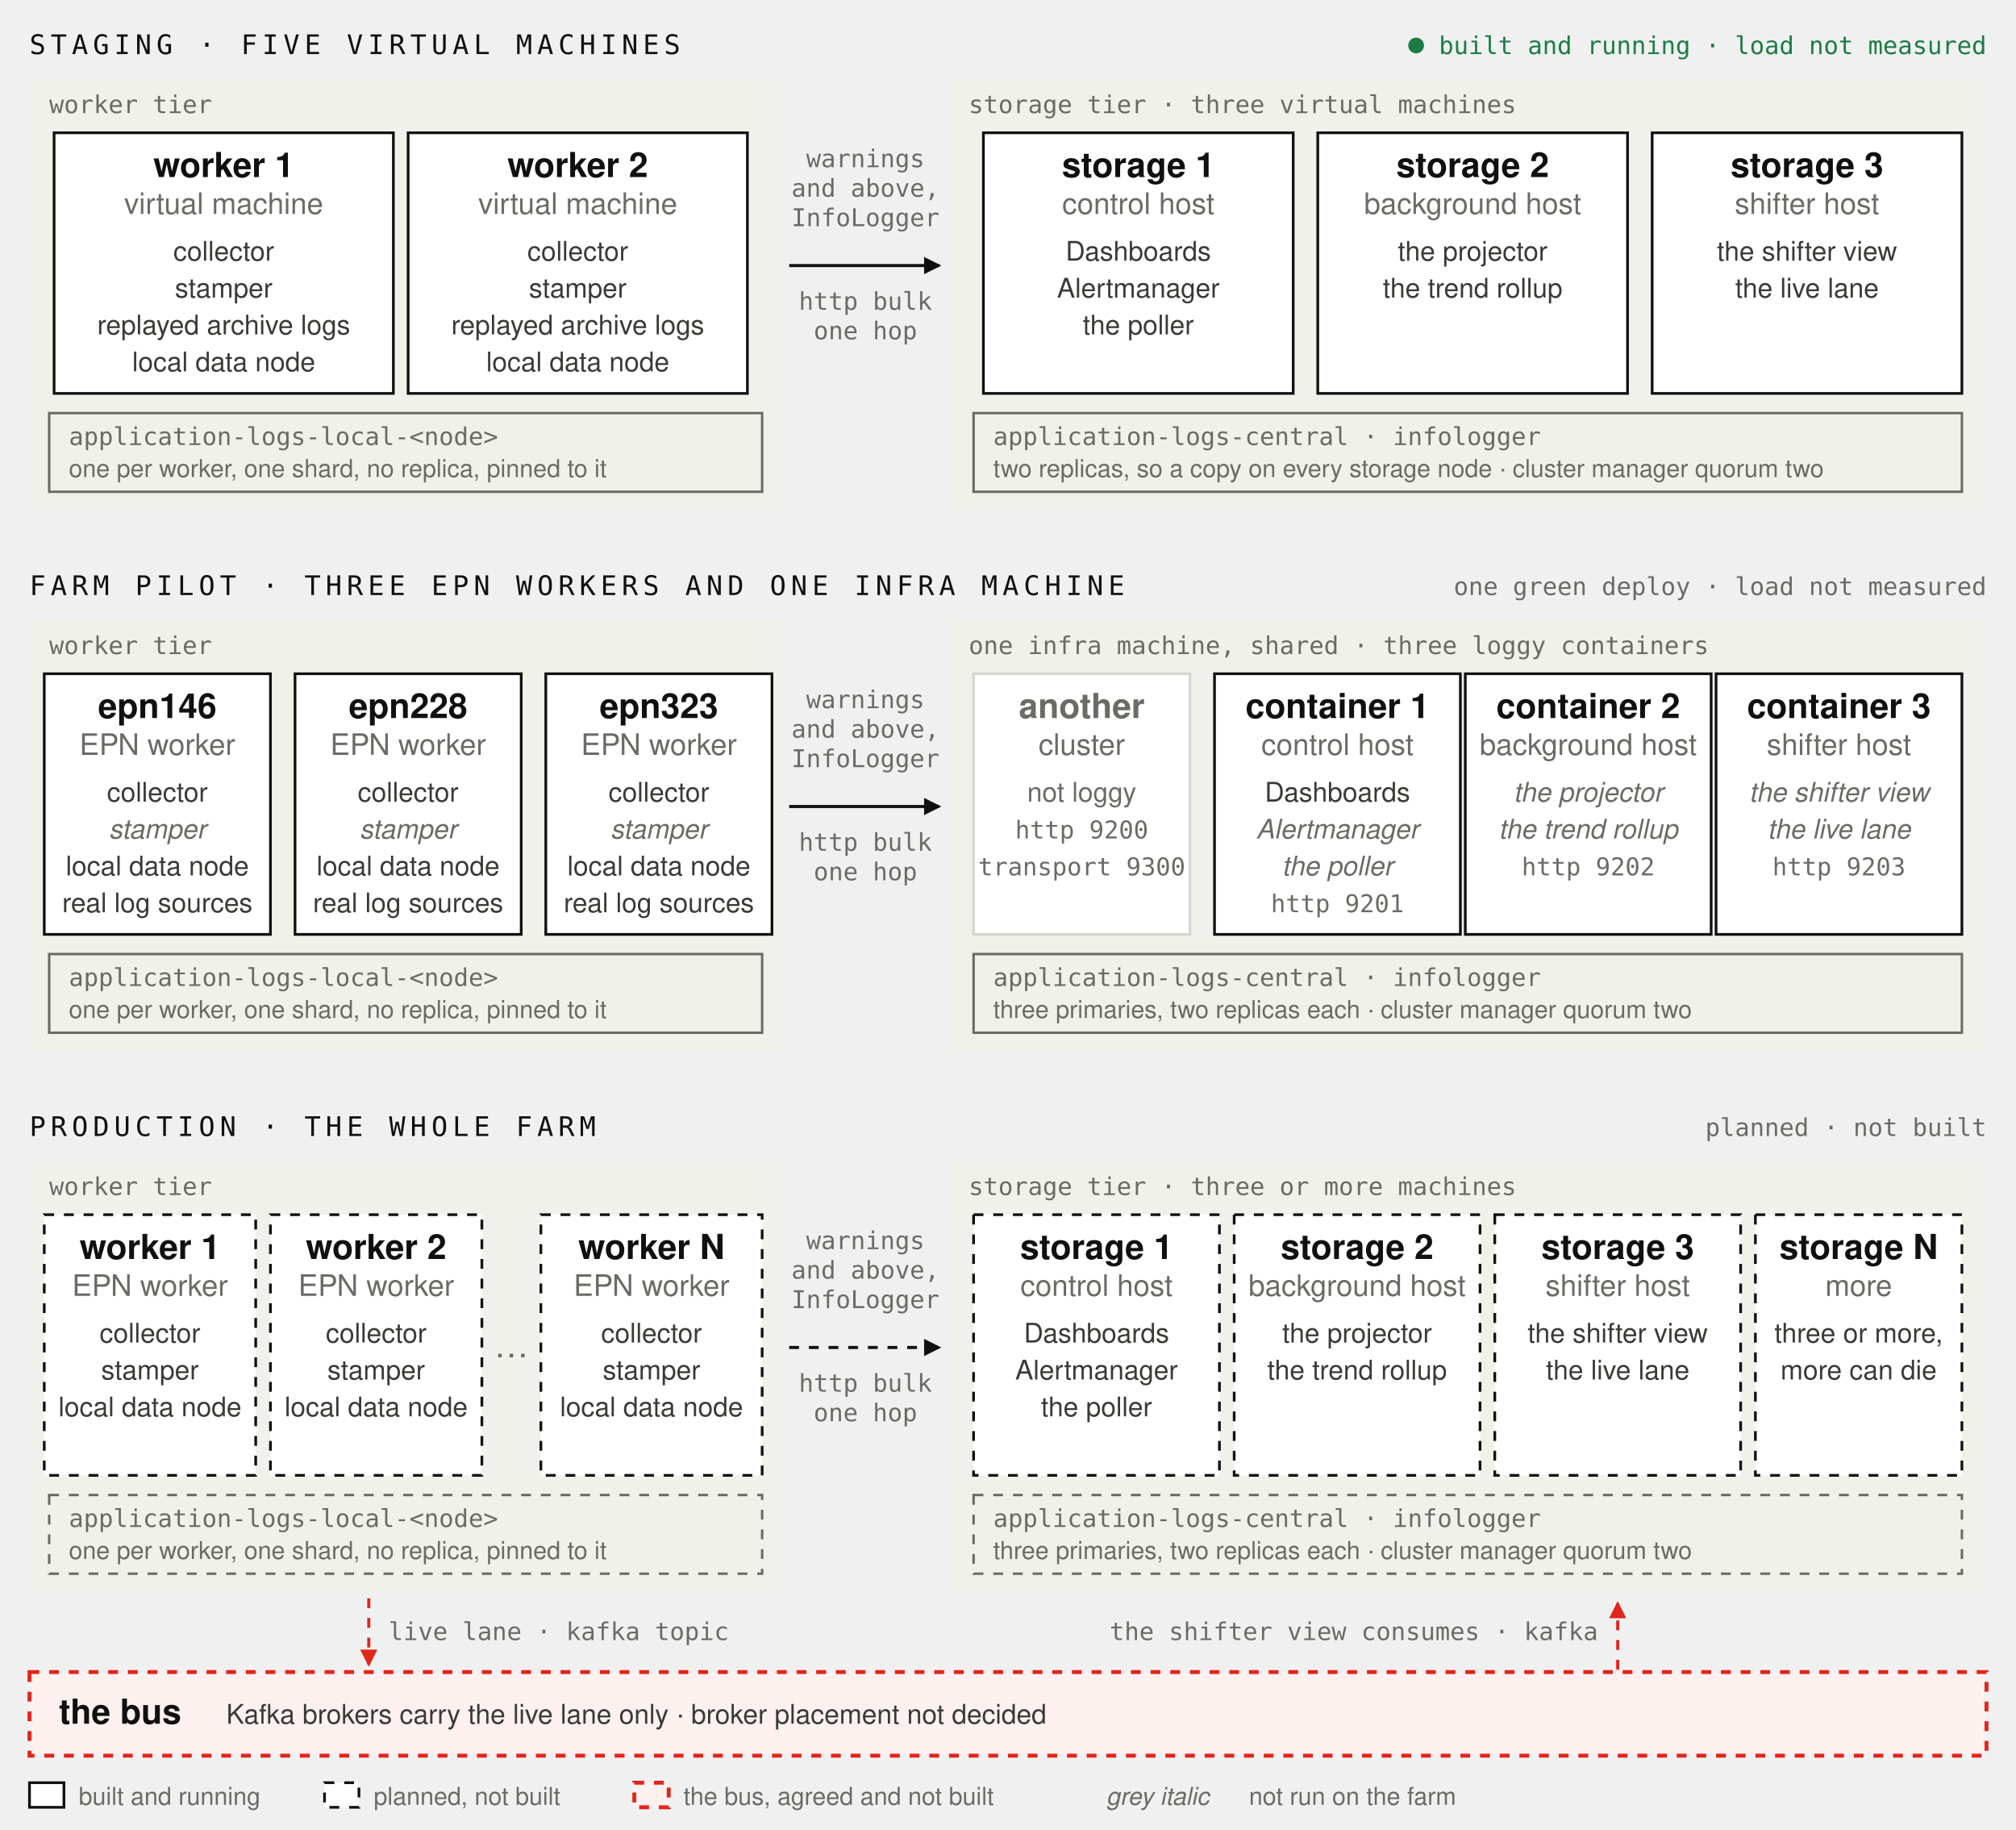
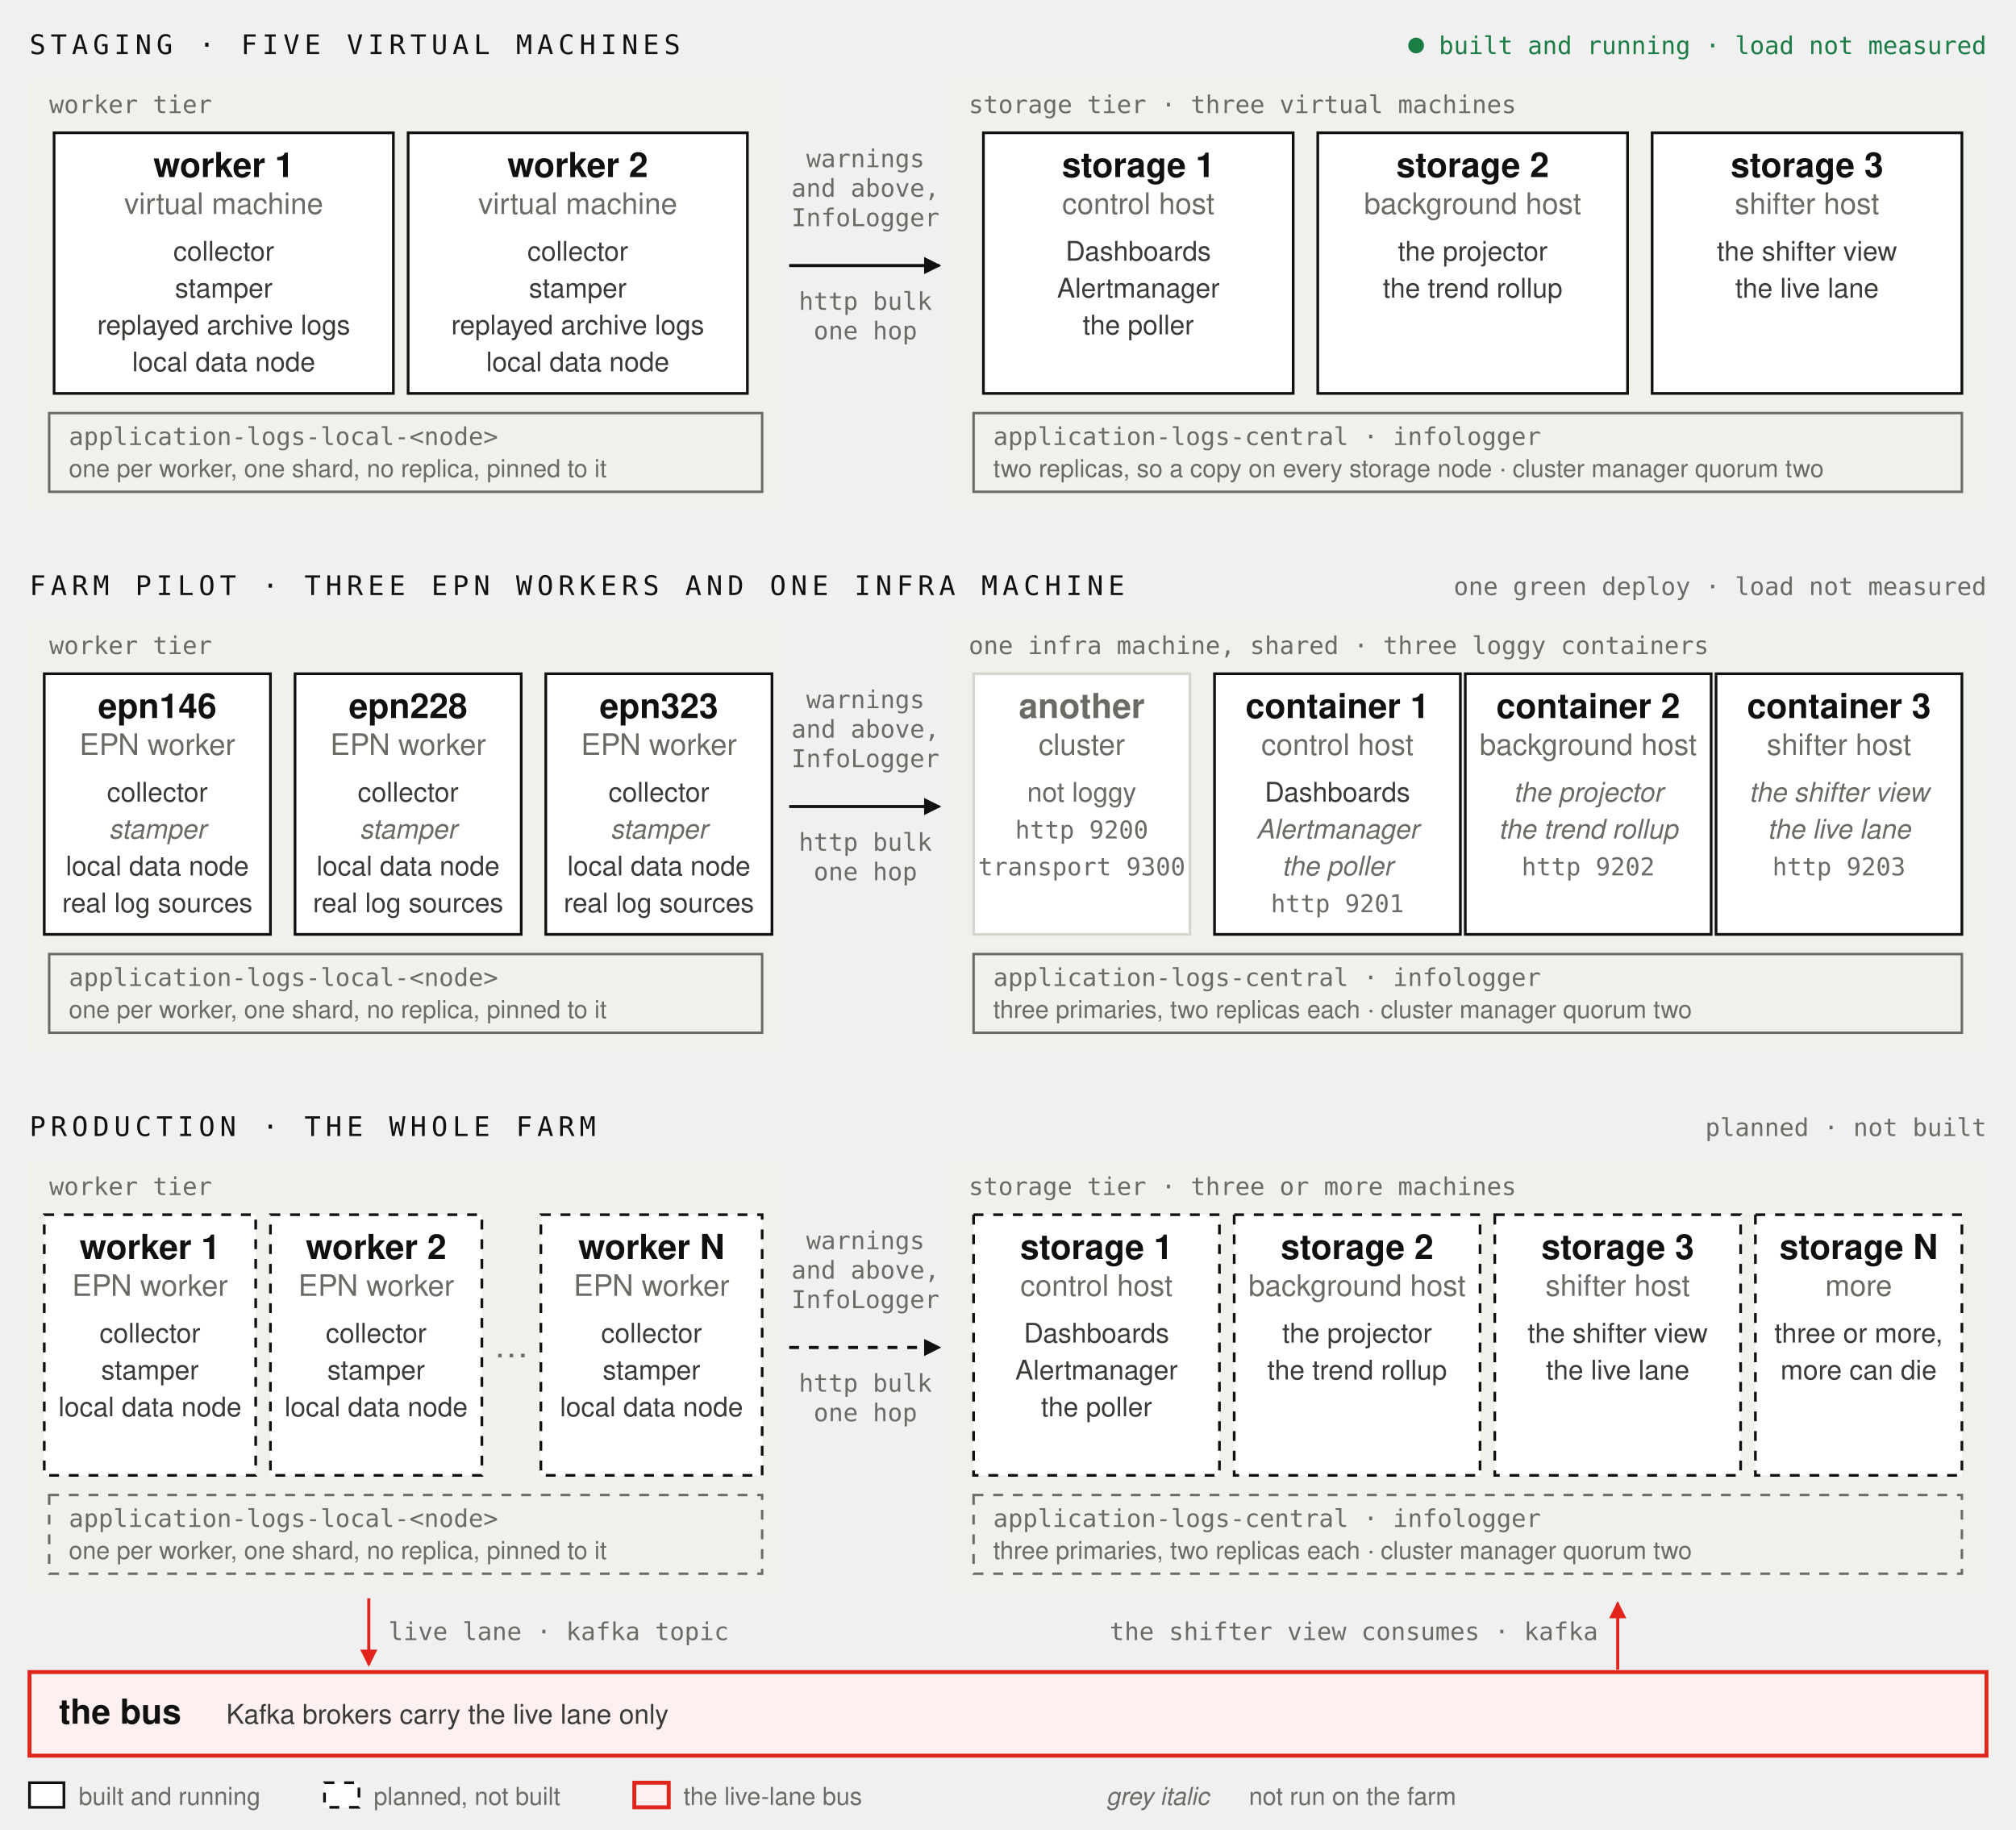
- <svg xmlns="http://www.w3.org/2000/svg" viewBox="0 0 820 744" width="820" height="744" role="img" aria-label="The three layouts of loggy: staging on five virtual machines, the farm pilot on three EPN workers and one shared infra machine, and the planned production layout with the bus.">
+ <svg xmlns="http://www.w3.org/2000/svg" viewBox="0 0 820 744" width="820" height="744" role="img" aria-label="The three layouts of loggy: staging on five virtual machines, the farm pilot on three EPN workers and one shared infra machine, and the planned production layout on the whole farm.">
  <defs>
    <marker id="ah" viewBox="0 0 8 8" refX="7" refY="4" markerWidth="7" markerHeight="7" orient="auto" markerUnits="userSpaceOnUse">
      <path d="M0,0 L8,4 L0,8 Z" fill="#101010" />
    </marker>
    <marker id="ah-red" viewBox="0 0 8 8" refX="7" refY="4" markerWidth="7" markerHeight="7" orient="auto" markerUnits="userSpaceOnUse">
      <path d="M0,0 L8,4 L0,8 Z" fill="#e1251b" />
    </marker>
  </defs>
  <g font-family="Helvetica Neue, Helvetica, Arial, sans-serif">
    <text x="12" y="22" font-family="Menlo, monospace" font-size="11" fill="#101010" text-anchor="start" letter-spacing="0.18em">STAGING · FIVE VIRTUAL MACHINES</text>
    <circle cx="576" cy="18.5" r="3.2" fill="#1c7c46" />
    <text x="808" y="22" font-family="Menlo, monospace" font-size="10" fill="#1c7c46" text-anchor="end">built and running · load not measured</text>
    <rect x="12" y="32" width="306" height="176" fill="#f1f1ec" stroke="none" stroke-width="0" />
    <rect x="386" y="32" width="422" height="176" fill="#f1f1ec" stroke="none" stroke-width="0" />
    <text x="20" y="46" font-family="Menlo, monospace" font-size="10" fill="#6b6b66" text-anchor="start">worker tier</text>
    <text x="394" y="46" font-family="Menlo, monospace" font-size="10" fill="#6b6b66" text-anchor="start">storage tier · three virtual machines</text>
    <rect x="22" y="54" width="138" height="106" fill="#ffffff" stroke="#101010" stroke-width="1.1" />
    <text x="91.0" y="72" font-size="14" fill="#101010" text-anchor="middle" font-weight="600">worker 1</text>
    <text x="91.0" y="87" font-size="12" fill="#6b6b66" text-anchor="middle">virtual machine</text>
    <text x="91.0" y="106" font-size="11" fill="#3a3a36" text-anchor="middle">collector</text>
    <text x="91.0" y="121" font-size="11" fill="#3a3a36" text-anchor="middle">stamper</text>
    <text x="91.0" y="136" font-size="11" fill="#3a3a36" text-anchor="middle">replayed archive logs</text>
    <text x="91.0" y="151" font-size="11" fill="#3a3a36" text-anchor="middle">local data node</text>
    <rect x="166" y="54" width="138" height="106" fill="#ffffff" stroke="#101010" stroke-width="1.1" />
    <text x="235.0" y="72" font-size="14" fill="#101010" text-anchor="middle" font-weight="600">worker 2</text>
    <text x="235.0" y="87" font-size="12" fill="#6b6b66" text-anchor="middle">virtual machine</text>
    <text x="235.0" y="106" font-size="11" fill="#3a3a36" text-anchor="middle">collector</text>
    <text x="235.0" y="121" font-size="11" fill="#3a3a36" text-anchor="middle">stamper</text>
    <text x="235.0" y="136" font-size="11" fill="#3a3a36" text-anchor="middle">replayed archive logs</text>
    <text x="235.0" y="151" font-size="11" fill="#3a3a36" text-anchor="middle">local data node</text>
    <rect x="20" y="168" width="290" height="32" fill="#f1f1ec" stroke="#6b6b66" stroke-width="1" />
    <text x="28" y="181" font-family="Menlo, monospace" font-size="10" fill="#6b6b66" text-anchor="start">application-logs-local-&lt;node&gt;</text>
    <text x="28" y="194" font-size="10" fill="#6b6b66" text-anchor="start">one per worker, one shard, no replica, pinned to it</text>
    <rect x="400" y="54" width="126" height="106" fill="#ffffff" stroke="#101010" stroke-width="1.1" />
    <text x="463.0" y="72" font-size="14" fill="#101010" text-anchor="middle" font-weight="600">storage 1</text>
    <text x="463.0" y="87" font-size="12" fill="#6b6b66" text-anchor="middle">control host</text>
    <text x="463.0" y="106" font-size="11" fill="#3a3a36" text-anchor="middle">Dashboards</text>
    <text x="463.0" y="121" font-size="11" fill="#3a3a36" text-anchor="middle">Alertmanager</text>
    <text x="463.0" y="136" font-size="11" fill="#3a3a36" text-anchor="middle">the poller</text>
    <rect x="536" y="54" width="126" height="106" fill="#ffffff" stroke="#101010" stroke-width="1.1" />
    <text x="599.0" y="72" font-size="14" fill="#101010" text-anchor="middle" font-weight="600">storage 2</text>
    <text x="599.0" y="87" font-size="12" fill="#6b6b66" text-anchor="middle">background host</text>
    <text x="599.0" y="106" font-size="11" fill="#3a3a36" text-anchor="middle">the projector</text>
    <text x="599.0" y="121" font-size="11" fill="#3a3a36" text-anchor="middle">the trend rollup</text>
    <rect x="672" y="54" width="126" height="106" fill="#ffffff" stroke="#101010" stroke-width="1.1" />
    <text x="735.0" y="72" font-size="14" fill="#101010" text-anchor="middle" font-weight="600">storage 3</text>
    <text x="735.0" y="87" font-size="12" fill="#6b6b66" text-anchor="middle">shifter host</text>
    <text x="735.0" y="106" font-size="11" fill="#3a3a36" text-anchor="middle">the shifter view</text>
    <text x="735.0" y="121" font-size="11" fill="#3a3a36" text-anchor="middle">the live lane</text>
    <rect x="396" y="168" width="402" height="32" fill="#f1f1ec" stroke="#6b6b66" stroke-width="1" />
    <text x="404" y="181" font-family="Menlo, monospace" font-size="10" fill="#6b6b66" text-anchor="start">application-logs-central · infologger</text>
    <text x="404" y="194" font-size="10" fill="#6b6b66" text-anchor="start">two replicas, so a copy on every storage node · cluster manager quorum two</text>
    <text x="352" y="68" font-family="Menlo, monospace" font-size="10" fill="#6b6b66" text-anchor="middle">warnings</text>
    <text x="352" y="80" font-family="Menlo, monospace" font-size="10" fill="#6b6b66" text-anchor="middle">and above,</text>
    <text x="352" y="92" font-family="Menlo, monospace" font-size="10" fill="#6b6b66" text-anchor="middle">InfoLogger</text>
    <line x1="321" y1="108" x2="382" y2="108" stroke="#101010" stroke-width="1.25" marker-end="url(#ah)" />
    <text x="352" y="126" font-family="Menlo, monospace" font-size="10" fill="#6b6b66" text-anchor="middle">http bulk</text>
    <text x="352" y="138" font-family="Menlo, monospace" font-size="10" fill="#6b6b66" text-anchor="middle">one hop</text>
    <text x="12" y="242" font-family="Menlo, monospace" font-size="11" fill="#101010" text-anchor="start" letter-spacing="0.18em">FARM PILOT · THREE EPN WORKERS AND ONE INFRA MACHINE</text>
    <text x="808" y="242" font-family="Menlo, monospace" font-size="10" fill="#6b6b66" text-anchor="end">one green deploy · load not measured</text>
    <rect x="12" y="252" width="306" height="176" fill="#f1f1ec" stroke="none" stroke-width="0" />
    <rect x="386" y="252" width="422" height="176" fill="#f1f1ec" stroke="none" stroke-width="0" />
    <text x="20" y="266" font-family="Menlo, monospace" font-size="10" fill="#6b6b66" text-anchor="start">worker tier</text>
    <text x="394" y="266" font-family="Menlo, monospace" font-size="10" fill="#6b6b66" text-anchor="start">one infra machine, shared · three loggy containers</text>
    <rect x="18" y="274" width="92" height="106" fill="#ffffff" stroke="#101010" stroke-width="1.1" />
    <text x="64.0" y="292" font-size="14" fill="#101010" text-anchor="middle" font-weight="600">epn146</text>
    <text x="64.0" y="307" font-size="12" fill="#6b6b66" text-anchor="middle">EPN worker</text>
    <text x="64.0" y="326" font-size="11" fill="#3a3a36" text-anchor="middle">collector</text>
    <text x="64.0" y="356" font-size="11" fill="#3a3a36" text-anchor="middle">local data node</text>
    <text x="64.0" y="371" font-size="11" fill="#3a3a36" text-anchor="middle">real log sources</text>
    <text x="64.0" y="341" font-size="11" fill="#6b6b66" font-style="italic" text-anchor="middle">stamper</text>
    <rect x="120" y="274" width="92" height="106" fill="#ffffff" stroke="#101010" stroke-width="1.1" />
    <text x="166.0" y="292" font-size="14" fill="#101010" text-anchor="middle" font-weight="600">epn228</text>
    <text x="166.0" y="307" font-size="12" fill="#6b6b66" text-anchor="middle">EPN worker</text>
    <text x="166.0" y="326" font-size="11" fill="#3a3a36" text-anchor="middle">collector</text>
    <text x="166.0" y="356" font-size="11" fill="#3a3a36" text-anchor="middle">local data node</text>
    <text x="166.0" y="371" font-size="11" fill="#3a3a36" text-anchor="middle">real log sources</text>
    <text x="166.0" y="341" font-size="11" fill="#6b6b66" font-style="italic" text-anchor="middle">stamper</text>
    <rect x="222" y="274" width="92" height="106" fill="#ffffff" stroke="#101010" stroke-width="1.1" />
    <text x="268.0" y="292" font-size="14" fill="#101010" text-anchor="middle" font-weight="600">epn323</text>
    <text x="268.0" y="307" font-size="12" fill="#6b6b66" text-anchor="middle">EPN worker</text>
    <text x="268.0" y="326" font-size="11" fill="#3a3a36" text-anchor="middle">collector</text>
    <text x="268.0" y="356" font-size="11" fill="#3a3a36" text-anchor="middle">local data node</text>
    <text x="268.0" y="371" font-size="11" fill="#3a3a36" text-anchor="middle">real log sources</text>
    <text x="268.0" y="341" font-size="11" fill="#6b6b66" font-style="italic" text-anchor="middle">stamper</text>
    <rect x="20" y="388" width="290" height="32" fill="#f1f1ec" stroke="#6b6b66" stroke-width="1" />
    <text x="28" y="401" font-family="Menlo, monospace" font-size="10" fill="#6b6b66" text-anchor="start">application-logs-local-&lt;node&gt;</text>
    <text x="28" y="414" font-size="10" fill="#6b6b66" text-anchor="start">one per worker, one shard, no replica, pinned to it</text>
    <rect x="396" y="274" width="88" height="106" fill="#ffffff" stroke="#d6d6cf" stroke-width="1.1" />
    <text x="440.0" y="292" font-size="14" fill="#6b6b66" text-anchor="middle" font-weight="600">another</text>
    <text x="440.0" y="307" font-size="12" fill="#6b6b66" text-anchor="middle">cluster</text>
    <text x="440.0" y="326" font-size="11" fill="#6b6b66" text-anchor="middle">not loggy</text>
    <text x="440.0" y="341" font-family="Menlo, monospace" font-size="10" fill="#6b6b66" text-anchor="middle">http 9200</text>
    <text x="440.0" y="356" font-family="Menlo, monospace" font-size="10" fill="#6b6b66" text-anchor="middle">transport 9300</text>
    <rect x="494" y="274" width="100" height="106" fill="#ffffff" stroke="#101010" stroke-width="1.1" />
    <text x="544.0" y="292" font-size="14" fill="#101010" text-anchor="middle" font-weight="600">container 1</text>
    <text x="544.0" y="307" font-size="12" fill="#6b6b66" text-anchor="middle">control host</text>
    <text x="544.0" y="326" font-size="11" fill="#3a3a36" text-anchor="middle">Dashboards</text>
    <text x="544.0" y="341" font-size="11" fill="#6b6b66" font-style="italic" text-anchor="middle">Alertmanager</text>
    <text x="544.0" y="356" font-size="11" fill="#6b6b66" font-style="italic" text-anchor="middle">the poller</text>
    <text x="544.0" y="371" font-family="Menlo, monospace" font-size="10" fill="#6b6b66" text-anchor="middle">http 9201</text>
    <rect x="596" y="274" width="100" height="106" fill="#ffffff" stroke="#101010" stroke-width="1.1" />
    <text x="646.0" y="292" font-size="14" fill="#101010" text-anchor="middle" font-weight="600">container 2</text>
    <text x="646.0" y="307" font-size="12" fill="#6b6b66" text-anchor="middle">background host</text>
    <text x="646.0" y="326" font-size="11" fill="#6b6b66" font-style="italic" text-anchor="middle">the projector</text>
    <text x="646.0" y="341" font-size="11" fill="#6b6b66" font-style="italic" text-anchor="middle">the trend rollup</text>
    <text x="646.0" y="356" font-family="Menlo, monospace" font-size="10" fill="#6b6b66" text-anchor="middle">http 9202</text>
    <rect x="698" y="274" width="100" height="106" fill="#ffffff" stroke="#101010" stroke-width="1.1" />
    <text x="748.0" y="292" font-size="14" fill="#101010" text-anchor="middle" font-weight="600">container 3</text>
    <text x="748.0" y="307" font-size="12" fill="#6b6b66" text-anchor="middle">shifter host</text>
    <text x="748.0" y="326" font-size="11" fill="#6b6b66" font-style="italic" text-anchor="middle">the shifter view</text>
    <text x="748.0" y="341" font-size="11" fill="#6b6b66" font-style="italic" text-anchor="middle">the live lane</text>
    <text x="748.0" y="356" font-family="Menlo, monospace" font-size="10" fill="#6b6b66" text-anchor="middle">http 9203</text>
    <rect x="396" y="388" width="402" height="32" fill="#f1f1ec" stroke="#6b6b66" stroke-width="1" />
    <text x="404" y="401" font-family="Menlo, monospace" font-size="10" fill="#6b6b66" text-anchor="start">application-logs-central · infologger</text>
    <text x="404" y="414" font-size="10" fill="#6b6b66" text-anchor="start">three primaries, two replicas each · cluster manager quorum two</text>
    <text x="352" y="288" font-family="Menlo, monospace" font-size="10" fill="#6b6b66" text-anchor="middle">warnings</text>
    <text x="352" y="300" font-family="Menlo, monospace" font-size="10" fill="#6b6b66" text-anchor="middle">and above,</text>
    <text x="352" y="312" font-family="Menlo, monospace" font-size="10" fill="#6b6b66" text-anchor="middle">InfoLogger</text>
    <line x1="321" y1="328" x2="382" y2="328" stroke="#101010" stroke-width="1.25" marker-end="url(#ah)" />
    <text x="352" y="346" font-family="Menlo, monospace" font-size="10" fill="#6b6b66" text-anchor="middle">http bulk</text>
    <text x="352" y="358" font-family="Menlo, monospace" font-size="10" fill="#6b6b66" text-anchor="middle">one hop</text>
    <text x="12" y="462" font-family="Menlo, monospace" font-size="11" fill="#101010" text-anchor="start" letter-spacing="0.18em">PRODUCTION · THE WHOLE FARM</text>
    <text x="808" y="462" font-family="Menlo, monospace" font-size="10" fill="#6b6b66" text-anchor="end">planned · not built</text>
    <rect x="12" y="472" width="306" height="176" fill="#f1f1ec" stroke="none" stroke-width="0" />
    <rect x="386" y="472" width="422" height="176" fill="#f1f1ec" stroke="none" stroke-width="0" />
    <text x="20" y="486" font-family="Menlo, monospace" font-size="10" fill="#6b6b66" text-anchor="start">worker tier</text>
    <text x="394" y="486" font-family="Menlo, monospace" font-size="10" fill="#6b6b66" text-anchor="start">storage tier · three or more machines</text>
    <rect x="18" y="494" width="86" height="106" fill="#ffffff" stroke="#101010" stroke-width="1.1" stroke-dasharray="4 4" />
    <text x="61.0" y="512" font-size="14" fill="#101010" text-anchor="middle" font-weight="600">worker 1</text>
    <text x="61.0" y="527" font-size="12" fill="#6b6b66" text-anchor="middle">EPN worker</text>
    <text x="61.0" y="546" font-size="11" fill="#3a3a36" text-anchor="middle">collector</text>
    <text x="61.0" y="561" font-size="11" fill="#3a3a36" text-anchor="middle">stamper</text>
    <text x="61.0" y="576" font-size="11" fill="#3a3a36" text-anchor="middle">local data node</text>
    <rect x="110" y="494" width="86" height="106" fill="#ffffff" stroke="#101010" stroke-width="1.1" stroke-dasharray="4 4" />
    <text x="153.0" y="512" font-size="14" fill="#101010" text-anchor="middle" font-weight="600">worker 2</text>
    <text x="153.0" y="527" font-size="12" fill="#6b6b66" text-anchor="middle">EPN worker</text>
    <text x="153.0" y="546" font-size="11" fill="#3a3a36" text-anchor="middle">collector</text>
    <text x="153.0" y="561" font-size="11" fill="#3a3a36" text-anchor="middle">stamper</text>
    <text x="153.0" y="576" font-size="11" fill="#3a3a36" text-anchor="middle">local data node</text>
    <text x="208" y="552" font-size="14" fill="#6b6b66" text-anchor="middle">…</text>
    <rect x="220" y="494" width="90" height="106" fill="#ffffff" stroke="#101010" stroke-width="1.1" stroke-dasharray="4 4" />
    <text x="265.0" y="512" font-size="14" fill="#101010" text-anchor="middle" font-weight="600">worker N</text>
    <text x="265.0" y="527" font-size="12" fill="#6b6b66" text-anchor="middle">EPN worker</text>
    <text x="265.0" y="546" font-size="11" fill="#3a3a36" text-anchor="middle">collector</text>
    <text x="265.0" y="561" font-size="11" fill="#3a3a36" text-anchor="middle">stamper</text>
    <text x="265.0" y="576" font-size="11" fill="#3a3a36" text-anchor="middle">local data node</text>
    <rect x="20" y="608" width="290" height="32" fill="#f1f1ec" stroke="#6b6b66" stroke-width="1" stroke-dasharray="4 4" />
    <text x="28" y="621" font-family="Menlo, monospace" font-size="10" fill="#6b6b66" text-anchor="start">application-logs-local-&lt;node&gt;</text>
    <text x="28" y="634" font-size="10" fill="#6b6b66" text-anchor="start">one per worker, one shard, no replica, pinned to it</text>
    <rect x="396" y="494" width="100" height="106" fill="#ffffff" stroke="#101010" stroke-width="1.1" stroke-dasharray="4 4" />
    <text x="446.0" y="512" font-size="14" fill="#101010" text-anchor="middle" font-weight="600">storage 1</text>
    <text x="446.0" y="527" font-size="12" fill="#6b6b66" text-anchor="middle">control host</text>
    <text x="446.0" y="546" font-size="11" fill="#3a3a36" text-anchor="middle">Dashboards</text>
    <text x="446.0" y="561" font-size="11" fill="#3a3a36" text-anchor="middle">Alertmanager</text>
    <text x="446.0" y="576" font-size="11" fill="#3a3a36" text-anchor="middle">the poller</text>
    <rect x="502" y="494" width="100" height="106" fill="#ffffff" stroke="#101010" stroke-width="1.1" stroke-dasharray="4 4" />
    <text x="552.0" y="512" font-size="14" fill="#101010" text-anchor="middle" font-weight="600">storage 2</text>
    <text x="552.0" y="527" font-size="12" fill="#6b6b66" text-anchor="middle">background host</text>
    <text x="552.0" y="546" font-size="11" fill="#3a3a36" text-anchor="middle">the projector</text>
    <text x="552.0" y="561" font-size="11" fill="#3a3a36" text-anchor="middle">the trend rollup</text>
    <rect x="608" y="494" width="100" height="106" fill="#ffffff" stroke="#101010" stroke-width="1.1" stroke-dasharray="4 4" />
    <text x="658.0" y="512" font-size="14" fill="#101010" text-anchor="middle" font-weight="600">storage 3</text>
    <text x="658.0" y="527" font-size="12" fill="#6b6b66" text-anchor="middle">shifter host</text>
    <text x="658.0" y="546" font-size="11" fill="#3a3a36" text-anchor="middle">the shifter view</text>
    <text x="658.0" y="561" font-size="11" fill="#3a3a36" text-anchor="middle">the live lane</text>
    <rect x="714" y="494" width="84" height="106" fill="#ffffff" stroke="#101010" stroke-width="1.1" stroke-dasharray="4 4" />
    <text x="756.0" y="512" font-size="14" fill="#101010" text-anchor="middle" font-weight="600">storage N</text>
    <text x="756.0" y="527" font-size="12" fill="#6b6b66" text-anchor="middle">more</text>
    <text x="756.0" y="546" font-size="11" fill="#3a3a36" text-anchor="middle">three or more,</text>
    <text x="756.0" y="561" font-size="11" fill="#3a3a36" text-anchor="middle">more can die</text>
    <rect x="396" y="608" width="402" height="32" fill="#f1f1ec" stroke="#6b6b66" stroke-width="1" stroke-dasharray="4 4" />
    <text x="404" y="621" font-family="Menlo, monospace" font-size="10" fill="#6b6b66" text-anchor="start">application-logs-central · infologger</text>
    <text x="404" y="634" font-size="10" fill="#6b6b66" text-anchor="start">three primaries, two replicas each · cluster manager quorum two</text>
    <text x="352" y="508" font-family="Menlo, monospace" font-size="10" fill="#6b6b66" text-anchor="middle">warnings</text>
    <text x="352" y="520" font-family="Menlo, monospace" font-size="10" fill="#6b6b66" text-anchor="middle">and above,</text>
    <text x="352" y="532" font-family="Menlo, monospace" font-size="10" fill="#6b6b66" text-anchor="middle">InfoLogger</text>
    <line x1="321" y1="548" x2="382" y2="548" stroke="#101010" stroke-width="1.25" stroke-dasharray="4 4" marker-end="url(#ah)" />
    <text x="352" y="566" font-family="Menlo, monospace" font-size="10" fill="#6b6b66" text-anchor="middle">http bulk</text>
    <text x="352" y="578" font-family="Menlo, monospace" font-size="10" fill="#6b6b66" text-anchor="middle">one hop</text>
-     <rect x="12" y="680" width="796" height="34" fill="#fdf1f0" stroke="#e1251b" stroke-width="1.6" stroke-dasharray="4 4" />
+     <rect x="12" y="680" width="796" height="34" fill="#fdf1f0" stroke="#e1251b" stroke-width="1.6" />
    <text x="24" y="701" font-size="14" fill="#101010" text-anchor="start" font-weight="600">the bus</text>
-     <text x="92" y="701" font-size="11" fill="#3a3a36" text-anchor="start">Kafka brokers carry the live lane only · broker placement not decided</text>
-     <line x1="150" y1="650" x2="150" y2="677" stroke="#e1251b" stroke-width="1.25" stroke-dasharray="4 4" marker-end="url(#ah-red)" />
+     <text x="92" y="701" font-size="11" fill="#3a3a36" text-anchor="start">Kafka brokers carry the live lane only</text>
+     <line x1="150" y1="650" x2="150" y2="677" stroke="#e1251b" stroke-width="1.25" marker-end="url(#ah-red)" />
    <text x="158" y="667" font-family="Menlo, monospace" font-size="10" fill="#6b6b66" text-anchor="start">live lane · kafka topic</text>
-     <line x1="658" y1="679" x2="658" y2="652" stroke="#e1251b" stroke-width="1.25" stroke-dasharray="4 4" marker-end="url(#ah-red)" />
+     <line x1="658" y1="679" x2="658" y2="652" stroke="#e1251b" stroke-width="1.25" marker-end="url(#ah-red)" />
    <text x="650" y="667" font-family="Menlo, monospace" font-size="10" fill="#6b6b66" text-anchor="end">the shifter view consumes · kafka</text>
    <rect x="12" y="725" width="14" height="10" fill="#ffffff" stroke="#101010" stroke-width="1.1" />
    <text x="32" y="734" font-size="10" fill="#6b6b66" text-anchor="start">built and running</text>
    <rect x="132" y="725" width="14" height="10" fill="#ffffff" stroke="#101010" stroke-width="1.1" stroke-dasharray="4 4" />
    <text x="152" y="734" font-size="10" fill="#6b6b66" text-anchor="start">planned, not built</text>
-     <rect x="258" y="725" width="14" height="10" fill="#fdf1f0" stroke="#e1251b" stroke-width="1.6" stroke-dasharray="4 4" />
-     <text x="278" y="734" font-size="10" fill="#6b6b66" text-anchor="start">the bus, agreed and not built</text>
+     <rect x="258" y="725" width="14" height="10" fill="#fdf1f0" stroke="#e1251b" stroke-width="1.6" />
+     <text x="278" y="734" font-size="10" fill="#6b6b66" text-anchor="start">the live-lane bus</text>
    <text x="450" y="734" font-size="10" fill="#6b6b66" font-style="italic" text-anchor="start">grey italic</text>
    <text x="508" y="734" font-size="10" fill="#6b6b66" text-anchor="start">not run on the farm</text>
  </g>
</svg>
